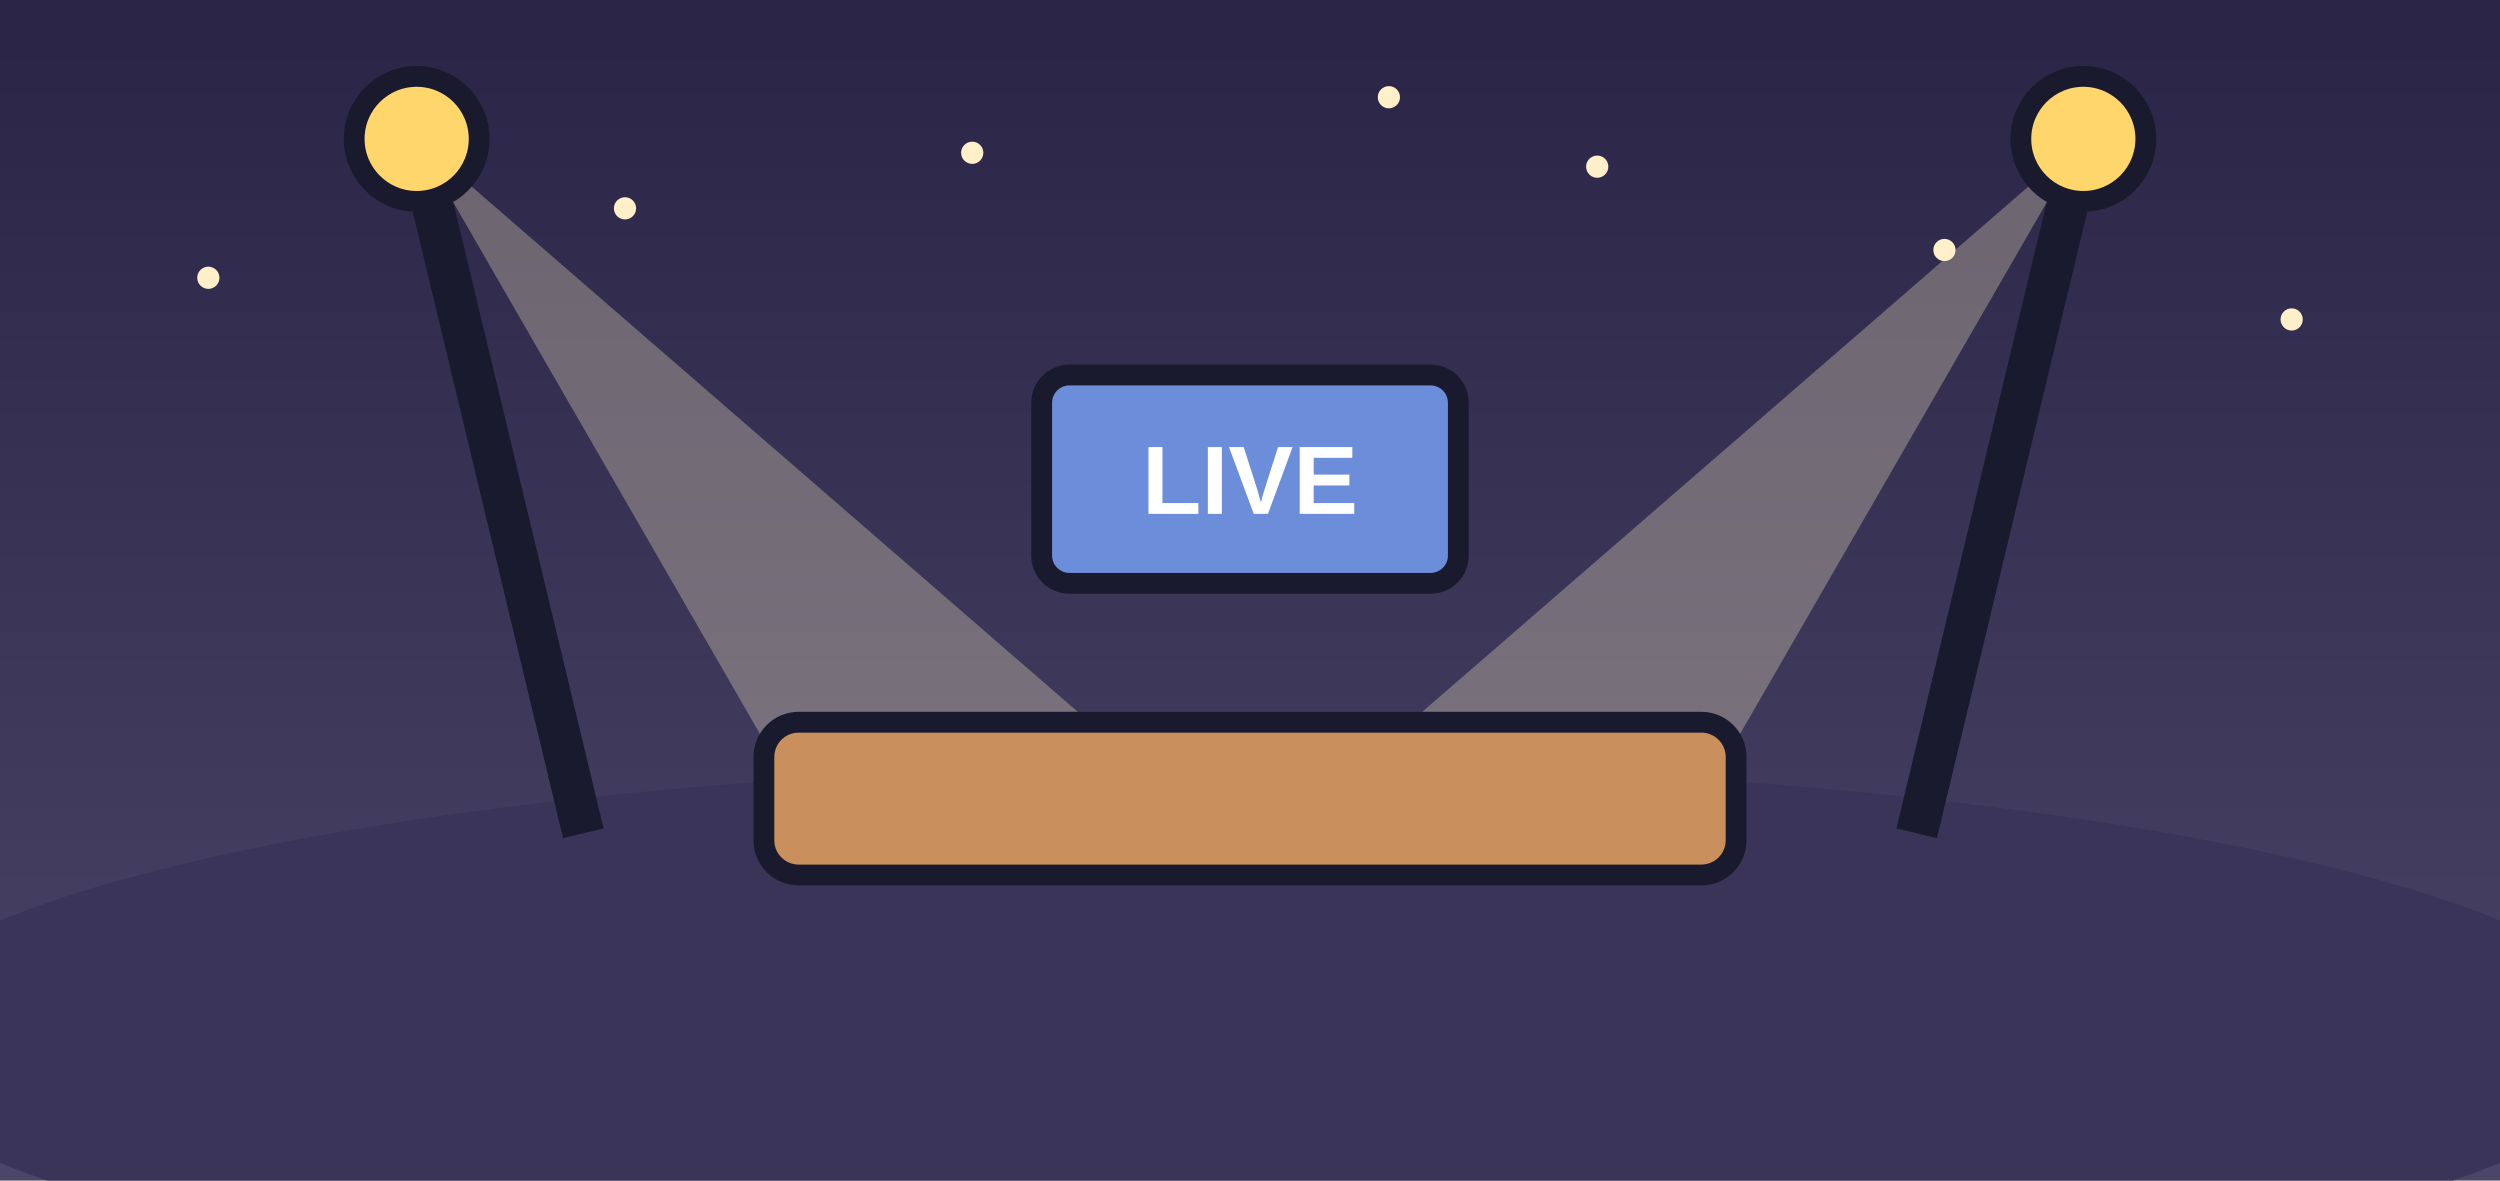
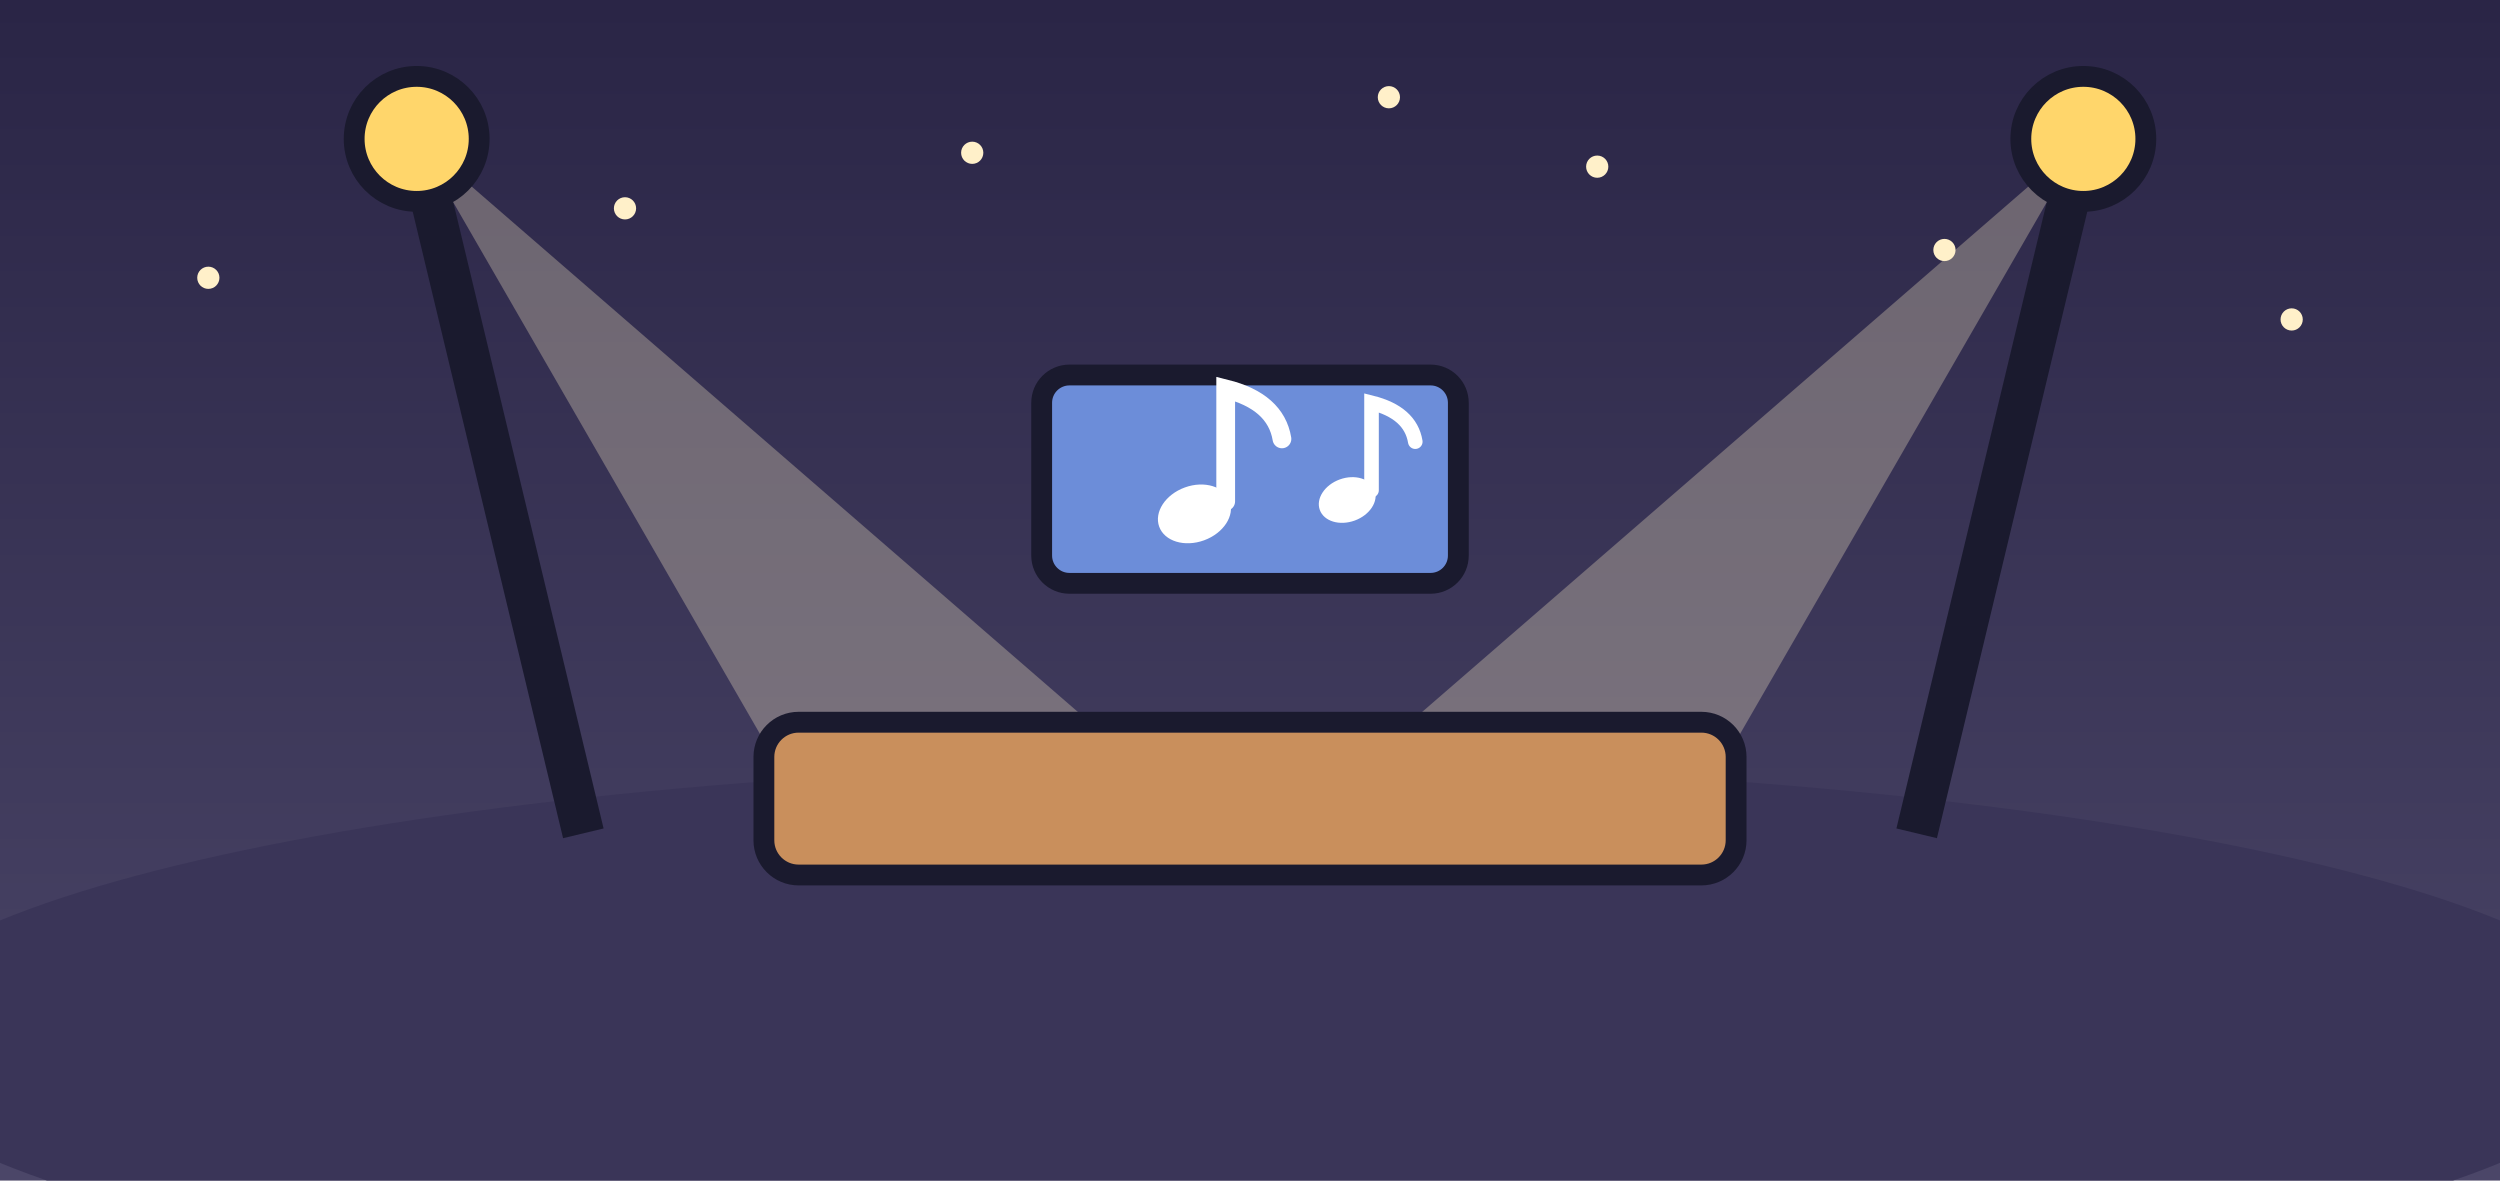
<svg xmlns="http://www.w3.org/2000/svg" viewBox="0 0 360 170" preserveAspectRatio="xMidYMid slice">
  <defs>
    <linearGradient id="s" x1="0" y1="0" x2="0" y2="1">
      <stop offset="0" stop-color="#2A2546" />
      <stop offset="1" stop-color="#4B4668" />
    </linearGradient>
  </defs>
  <rect width="360" height="170" fill="url(#s)" />
  <ellipse cx="180" cy="150" rx="200" ry="40" fill="#3A3558" />
  <path d="M 60 20 L 84 120 M 300 20 L 276 120" stroke="#1A1A2E" stroke-width="6" />
  <path d="M 60 20 L 150 110 Z" stroke="#FFF0C9" stroke-width="0" />
  <path d="M 60 20 L 120 124 L 180 124 Z" fill="#FFF0C9" opacity="0.30" />
  <path d="M 300 20 L 240 124 L 180 124 Z" fill="#FFF0C9" opacity="0.30" />
  <circle cx="60" cy="20" r="9" fill="#FFD66B" stroke="#1A1A2E" stroke-width="3" />
  <circle cx="300" cy="20" r="9" fill="#FFD66B" stroke="#1A1A2E" stroke-width="3" />
  <rect x="110" y="104" width="140" height="22" rx="5" fill="#C98F5C" stroke="#1A1A2E" stroke-width="3" />
  <rect x="150" y="54" width="60" height="30" rx="4" fill="#6C8DD9" stroke="#1A1A2E" stroke-width="3" />
-   <text x="180" y="74" font-family="Arial" font-size="14" font-weight="bold" text-anchor="middle" fill="#fff">LIVE</text>
+   <ellipse cx="172" cy="74" rx="5.4" ry="4.05" fill="#ffffff" transform="rotate(-20 172 74)" />
+   <path d="M 176.5 72.2 L 176.5 56.0 Q 183.7 57.8 184.6 63.2" stroke="#ffffff" stroke-width="2.7" fill="none" stroke-linecap="round" />
+   <ellipse cx="194" cy="72" rx="4.2" ry="3.15" fill="#ffffff" transform="rotate(-20 194 72)" />
+   <path d="M 197.5 70.6 L 197.5 58.0 Q 203.1 59.4 203.8 63.6" stroke="#ffffff" stroke-width="2.1" fill="none" stroke-linecap="round" />
  <circle cx="30" cy="40" r="1.6" fill="#FFF0C9" />
  <circle cx="90" cy="30" r="1.6" fill="#FFF0C9" />
  <circle cx="140" cy="22" r="1.6" fill="#FFF0C9" />
  <circle cx="230" cy="24" r="1.6" fill="#FFF0C9" />
  <circle cx="280" cy="36" r="1.6" fill="#FFF0C9" />
  <circle cx="330" cy="46" r="1.6" fill="#FFF0C9" />
  <circle cx="200" cy="14" r="1.6" fill="#FFF0C9" />
</svg>
